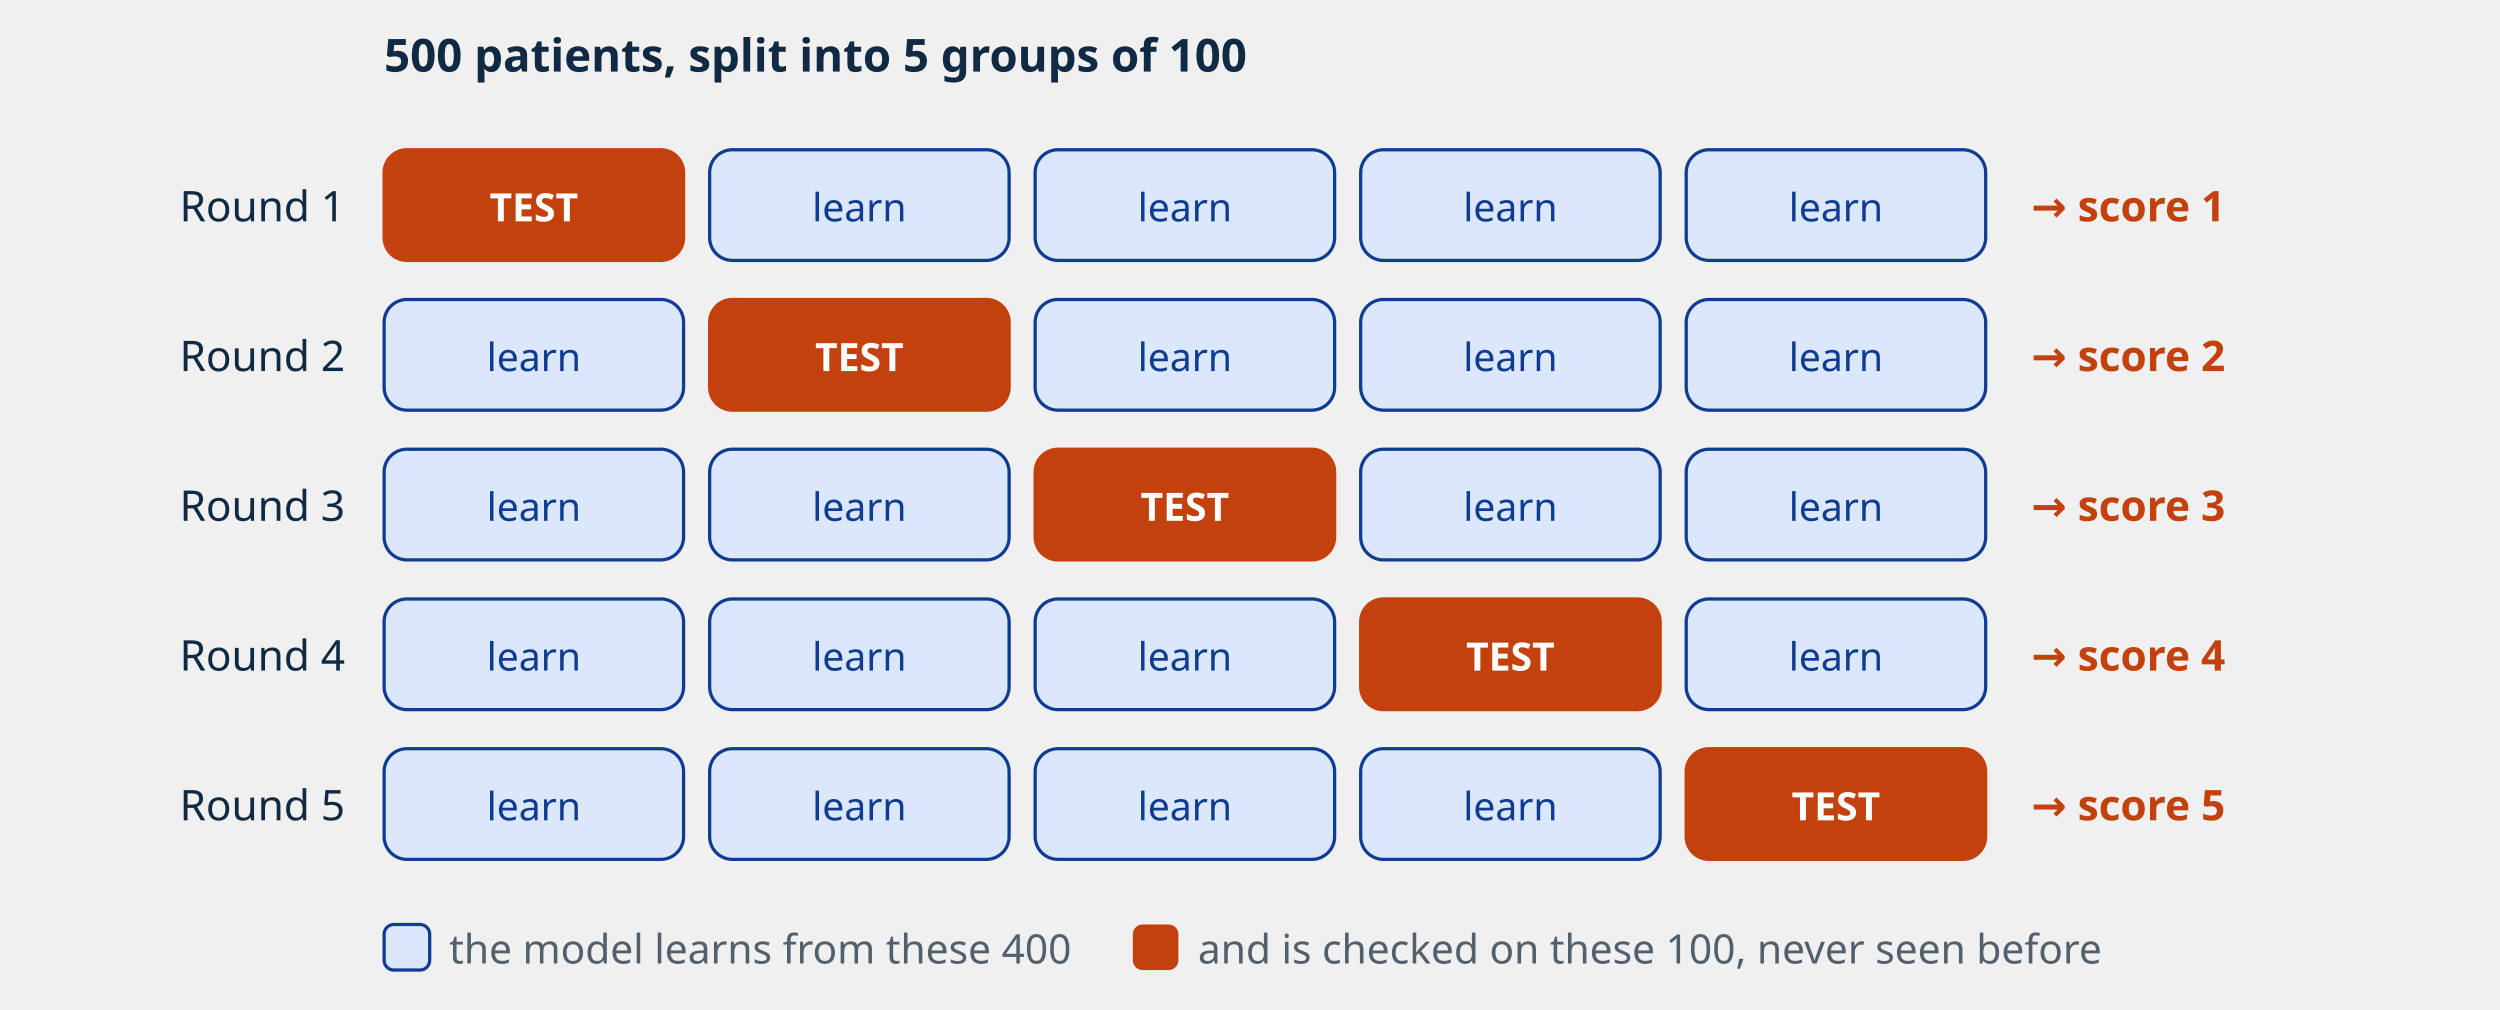
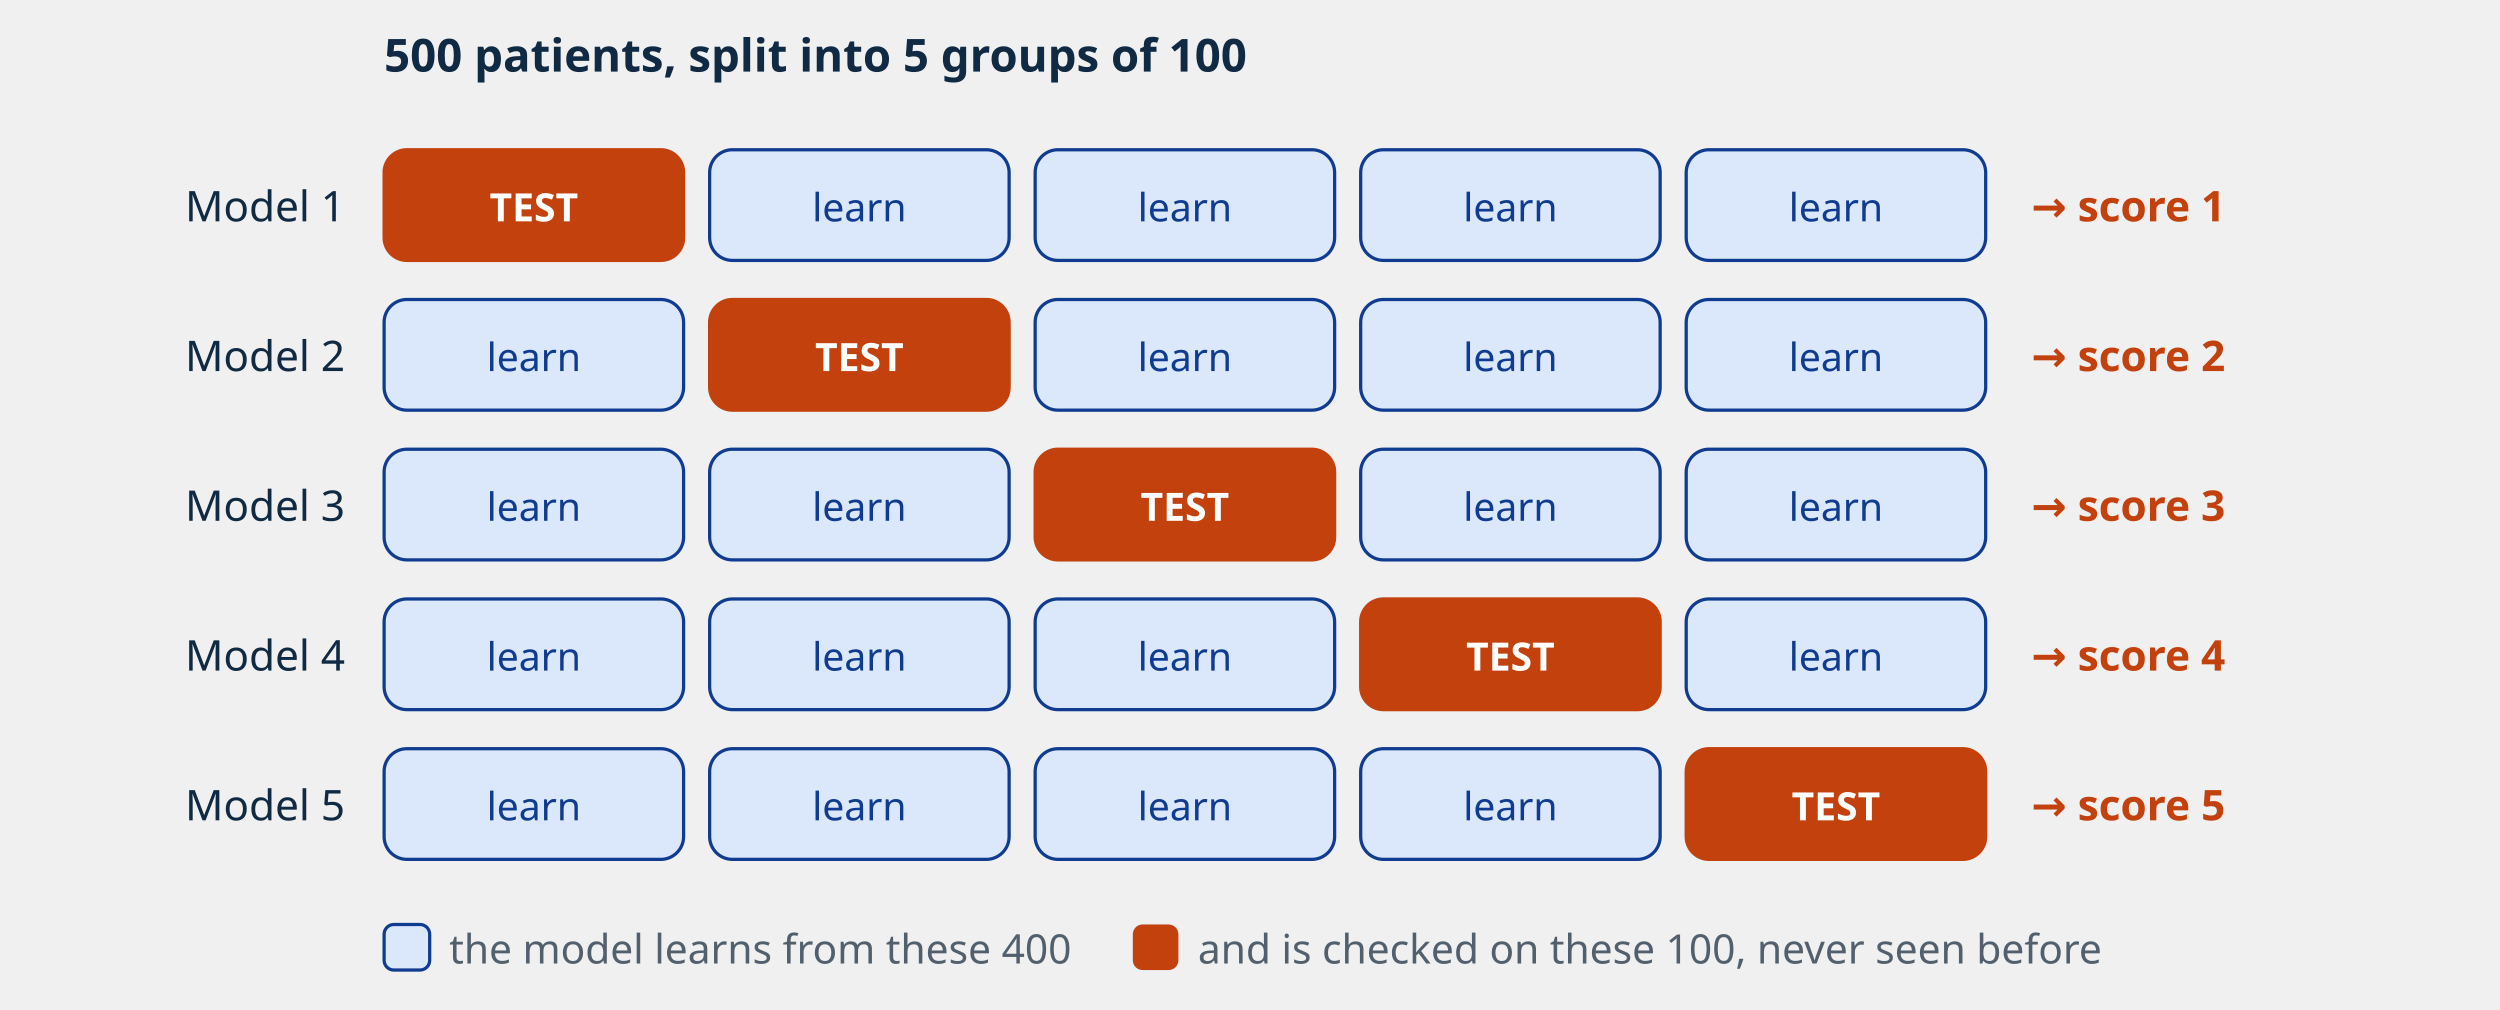
- <svg xmlns="http://www.w3.org/2000/svg" viewBox="0 0 768 310" role="img" aria-label="Cross-validation: in each of 5 rounds a different group of 100 patients is kept aside for testing">
+ <svg xmlns="http://www.w3.org/2000/svg" viewBox="0 0 768 310" role="img" aria-label="Cross-validation: 5 separate models, each built from zero with a different group of 100 patients is kept aside for testing">
  <text x="118" y="22" font-family="system-ui,Segoe UI,sans-serif" font-size="14" font-weight="700" fill="#102a43">500 patients, split into 5 groups of 100</text>
-   <text x="106" y="68" text-anchor="end" font-family="system-ui,Segoe UI,sans-serif" font-size="13" fill="#102a43">Round 1</text>
+   <text x="106" y="68" text-anchor="end" font-family="system-ui,Segoe UI,sans-serif" font-size="13" fill="#102a43">Model 1</text>
  <rect x="118" y="46" width="92" height="34" rx="7" fill="#c2410c" stroke="#c2410c" stroke-width="1" />
  <text x="164.0" y="68" text-anchor="middle" font-family="system-ui,Segoe UI,sans-serif" font-size="12" fill="#fff" font-weight="600">TEST</text>
  <rect x="218" y="46" width="92" height="34" rx="7" fill="#dbe7fb" stroke="#0f3c91" stroke-width="1" />
  <text x="264.0" y="68" text-anchor="middle" font-family="system-ui,Segoe UI,sans-serif" font-size="12" fill="#0f3c91" font-weight="400">learn</text>
  <rect x="318" y="46" width="92" height="34" rx="7" fill="#dbe7fb" stroke="#0f3c91" stroke-width="1" />
  <text x="364.0" y="68" text-anchor="middle" font-family="system-ui,Segoe UI,sans-serif" font-size="12" fill="#0f3c91" font-weight="400">learn</text>
  <rect x="418" y="46" width="92" height="34" rx="7" fill="#dbe7fb" stroke="#0f3c91" stroke-width="1" />
  <text x="464.0" y="68" text-anchor="middle" font-family="system-ui,Segoe UI,sans-serif" font-size="12" fill="#0f3c91" font-weight="400">learn</text>
  <rect x="518" y="46" width="92" height="34" rx="7" fill="#dbe7fb" stroke="#0f3c91" stroke-width="1" />
  <text x="564.0" y="68" text-anchor="middle" font-family="system-ui,Segoe UI,sans-serif" font-size="12" fill="#0f3c91" font-weight="400">learn</text>
  <text x="624" y="68" font-family="system-ui,Segoe UI,sans-serif" font-size="13" fill="#c2410c" font-weight="600">→ score 1</text>
-   <text x="106" y="114" text-anchor="end" font-family="system-ui,Segoe UI,sans-serif" font-size="13" fill="#102a43">Round 2</text>
+   <text x="106" y="114" text-anchor="end" font-family="system-ui,Segoe UI,sans-serif" font-size="13" fill="#102a43">Model 2</text>
  <rect x="118" y="92" width="92" height="34" rx="7" fill="#dbe7fb" stroke="#0f3c91" stroke-width="1" />
  <text x="164.0" y="114" text-anchor="middle" font-family="system-ui,Segoe UI,sans-serif" font-size="12" fill="#0f3c91" font-weight="400">learn</text>
  <rect x="218" y="92" width="92" height="34" rx="7" fill="#c2410c" stroke="#c2410c" stroke-width="1" />
  <text x="264.0" y="114" text-anchor="middle" font-family="system-ui,Segoe UI,sans-serif" font-size="12" fill="#fff" font-weight="600">TEST</text>
  <rect x="318" y="92" width="92" height="34" rx="7" fill="#dbe7fb" stroke="#0f3c91" stroke-width="1" />
  <text x="364.0" y="114" text-anchor="middle" font-family="system-ui,Segoe UI,sans-serif" font-size="12" fill="#0f3c91" font-weight="400">learn</text>
  <rect x="418" y="92" width="92" height="34" rx="7" fill="#dbe7fb" stroke="#0f3c91" stroke-width="1" />
  <text x="464.0" y="114" text-anchor="middle" font-family="system-ui,Segoe UI,sans-serif" font-size="12" fill="#0f3c91" font-weight="400">learn</text>
  <rect x="518" y="92" width="92" height="34" rx="7" fill="#dbe7fb" stroke="#0f3c91" stroke-width="1" />
  <text x="564.0" y="114" text-anchor="middle" font-family="system-ui,Segoe UI,sans-serif" font-size="12" fill="#0f3c91" font-weight="400">learn</text>
  <text x="624" y="114" font-family="system-ui,Segoe UI,sans-serif" font-size="13" fill="#c2410c" font-weight="600">→ score 2</text>
-   <text x="106" y="160" text-anchor="end" font-family="system-ui,Segoe UI,sans-serif" font-size="13" fill="#102a43">Round 3</text>
+   <text x="106" y="160" text-anchor="end" font-family="system-ui,Segoe UI,sans-serif" font-size="13" fill="#102a43">Model 3</text>
  <rect x="118" y="138" width="92" height="34" rx="7" fill="#dbe7fb" stroke="#0f3c91" stroke-width="1" />
  <text x="164.0" y="160" text-anchor="middle" font-family="system-ui,Segoe UI,sans-serif" font-size="12" fill="#0f3c91" font-weight="400">learn</text>
  <rect x="218" y="138" width="92" height="34" rx="7" fill="#dbe7fb" stroke="#0f3c91" stroke-width="1" />
  <text x="264.0" y="160" text-anchor="middle" font-family="system-ui,Segoe UI,sans-serif" font-size="12" fill="#0f3c91" font-weight="400">learn</text>
  <rect x="318" y="138" width="92" height="34" rx="7" fill="#c2410c" stroke="#c2410c" stroke-width="1" />
  <text x="364.0" y="160" text-anchor="middle" font-family="system-ui,Segoe UI,sans-serif" font-size="12" fill="#fff" font-weight="600">TEST</text>
  <rect x="418" y="138" width="92" height="34" rx="7" fill="#dbe7fb" stroke="#0f3c91" stroke-width="1" />
  <text x="464.0" y="160" text-anchor="middle" font-family="system-ui,Segoe UI,sans-serif" font-size="12" fill="#0f3c91" font-weight="400">learn</text>
  <rect x="518" y="138" width="92" height="34" rx="7" fill="#dbe7fb" stroke="#0f3c91" stroke-width="1" />
  <text x="564.0" y="160" text-anchor="middle" font-family="system-ui,Segoe UI,sans-serif" font-size="12" fill="#0f3c91" font-weight="400">learn</text>
  <text x="624" y="160" font-family="system-ui,Segoe UI,sans-serif" font-size="13" fill="#c2410c" font-weight="600">→ score 3</text>
-   <text x="106" y="206" text-anchor="end" font-family="system-ui,Segoe UI,sans-serif" font-size="13" fill="#102a43">Round 4</text>
+   <text x="106" y="206" text-anchor="end" font-family="system-ui,Segoe UI,sans-serif" font-size="13" fill="#102a43">Model 4</text>
  <rect x="118" y="184" width="92" height="34" rx="7" fill="#dbe7fb" stroke="#0f3c91" stroke-width="1" />
  <text x="164.0" y="206" text-anchor="middle" font-family="system-ui,Segoe UI,sans-serif" font-size="12" fill="#0f3c91" font-weight="400">learn</text>
  <rect x="218" y="184" width="92" height="34" rx="7" fill="#dbe7fb" stroke="#0f3c91" stroke-width="1" />
  <text x="264.0" y="206" text-anchor="middle" font-family="system-ui,Segoe UI,sans-serif" font-size="12" fill="#0f3c91" font-weight="400">learn</text>
  <rect x="318" y="184" width="92" height="34" rx="7" fill="#dbe7fb" stroke="#0f3c91" stroke-width="1" />
  <text x="364.0" y="206" text-anchor="middle" font-family="system-ui,Segoe UI,sans-serif" font-size="12" fill="#0f3c91" font-weight="400">learn</text>
  <rect x="418" y="184" width="92" height="34" rx="7" fill="#c2410c" stroke="#c2410c" stroke-width="1" />
  <text x="464.0" y="206" text-anchor="middle" font-family="system-ui,Segoe UI,sans-serif" font-size="12" fill="#fff" font-weight="600">TEST</text>
  <rect x="518" y="184" width="92" height="34" rx="7" fill="#dbe7fb" stroke="#0f3c91" stroke-width="1" />
  <text x="564.0" y="206" text-anchor="middle" font-family="system-ui,Segoe UI,sans-serif" font-size="12" fill="#0f3c91" font-weight="400">learn</text>
  <text x="624" y="206" font-family="system-ui,Segoe UI,sans-serif" font-size="13" fill="#c2410c" font-weight="600">→ score 4</text>
-   <text x="106" y="252" text-anchor="end" font-family="system-ui,Segoe UI,sans-serif" font-size="13" fill="#102a43">Round 5</text>
+   <text x="106" y="252" text-anchor="end" font-family="system-ui,Segoe UI,sans-serif" font-size="13" fill="#102a43">Model 5</text>
  <rect x="118" y="230" width="92" height="34" rx="7" fill="#dbe7fb" stroke="#0f3c91" stroke-width="1" />
  <text x="164.0" y="252" text-anchor="middle" font-family="system-ui,Segoe UI,sans-serif" font-size="12" fill="#0f3c91" font-weight="400">learn</text>
  <rect x="218" y="230" width="92" height="34" rx="7" fill="#dbe7fb" stroke="#0f3c91" stroke-width="1" />
  <text x="264.0" y="252" text-anchor="middle" font-family="system-ui,Segoe UI,sans-serif" font-size="12" fill="#0f3c91" font-weight="400">learn</text>
  <rect x="318" y="230" width="92" height="34" rx="7" fill="#dbe7fb" stroke="#0f3c91" stroke-width="1" />
  <text x="364.0" y="252" text-anchor="middle" font-family="system-ui,Segoe UI,sans-serif" font-size="12" fill="#0f3c91" font-weight="400">learn</text>
  <rect x="418" y="230" width="92" height="34" rx="7" fill="#dbe7fb" stroke="#0f3c91" stroke-width="1" />
  <text x="464.0" y="252" text-anchor="middle" font-family="system-ui,Segoe UI,sans-serif" font-size="12" fill="#0f3c91" font-weight="400">learn</text>
  <rect x="518" y="230" width="92" height="34" rx="7" fill="#c2410c" stroke="#c2410c" stroke-width="1" />
  <text x="564.0" y="252" text-anchor="middle" font-family="system-ui,Segoe UI,sans-serif" font-size="12" fill="#fff" font-weight="600">TEST</text>
  <text x="624" y="252" font-family="system-ui,Segoe UI,sans-serif" font-size="13" fill="#c2410c" font-weight="600">→ score 5</text>
  <rect x="118" y="284" width="14" height="14" rx="3" fill="#dbe7fb" stroke="#0f3c91" />
  <text x="138" y="296" font-family="system-ui,Segoe UI,sans-serif" font-size="12.5" fill="#52606d">the model learns from these 400</text>
  <rect x="348" y="284" width="14" height="14" rx="3" fill="#c2410c" />
  <text x="368" y="296" font-family="system-ui,Segoe UI,sans-serif" font-size="12.5" fill="#52606d">and is checked on these 100, never seen before</text>
</svg>
